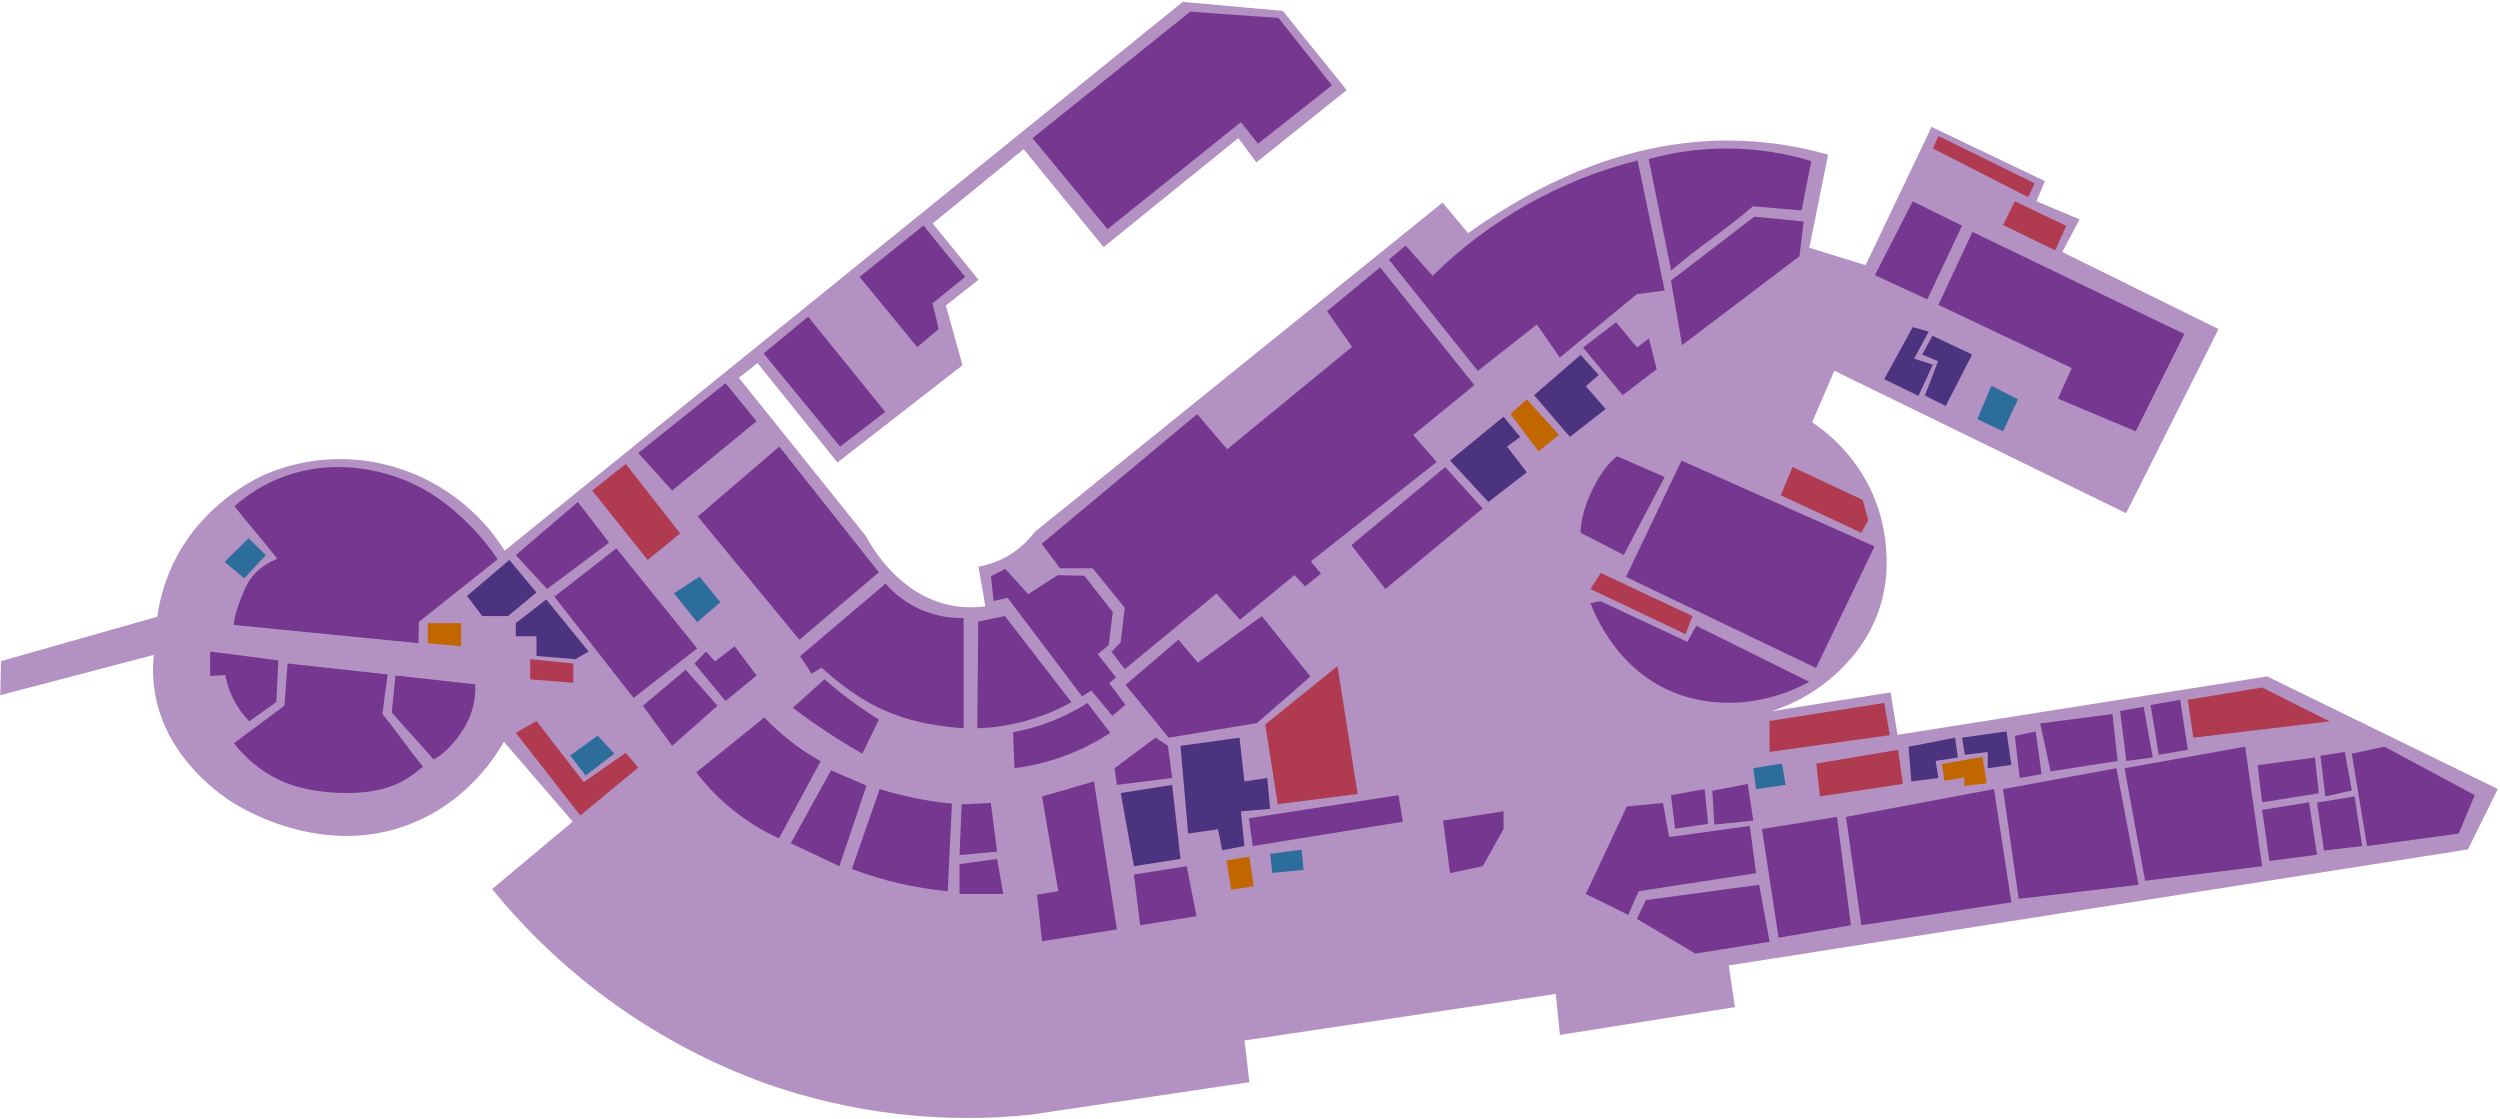
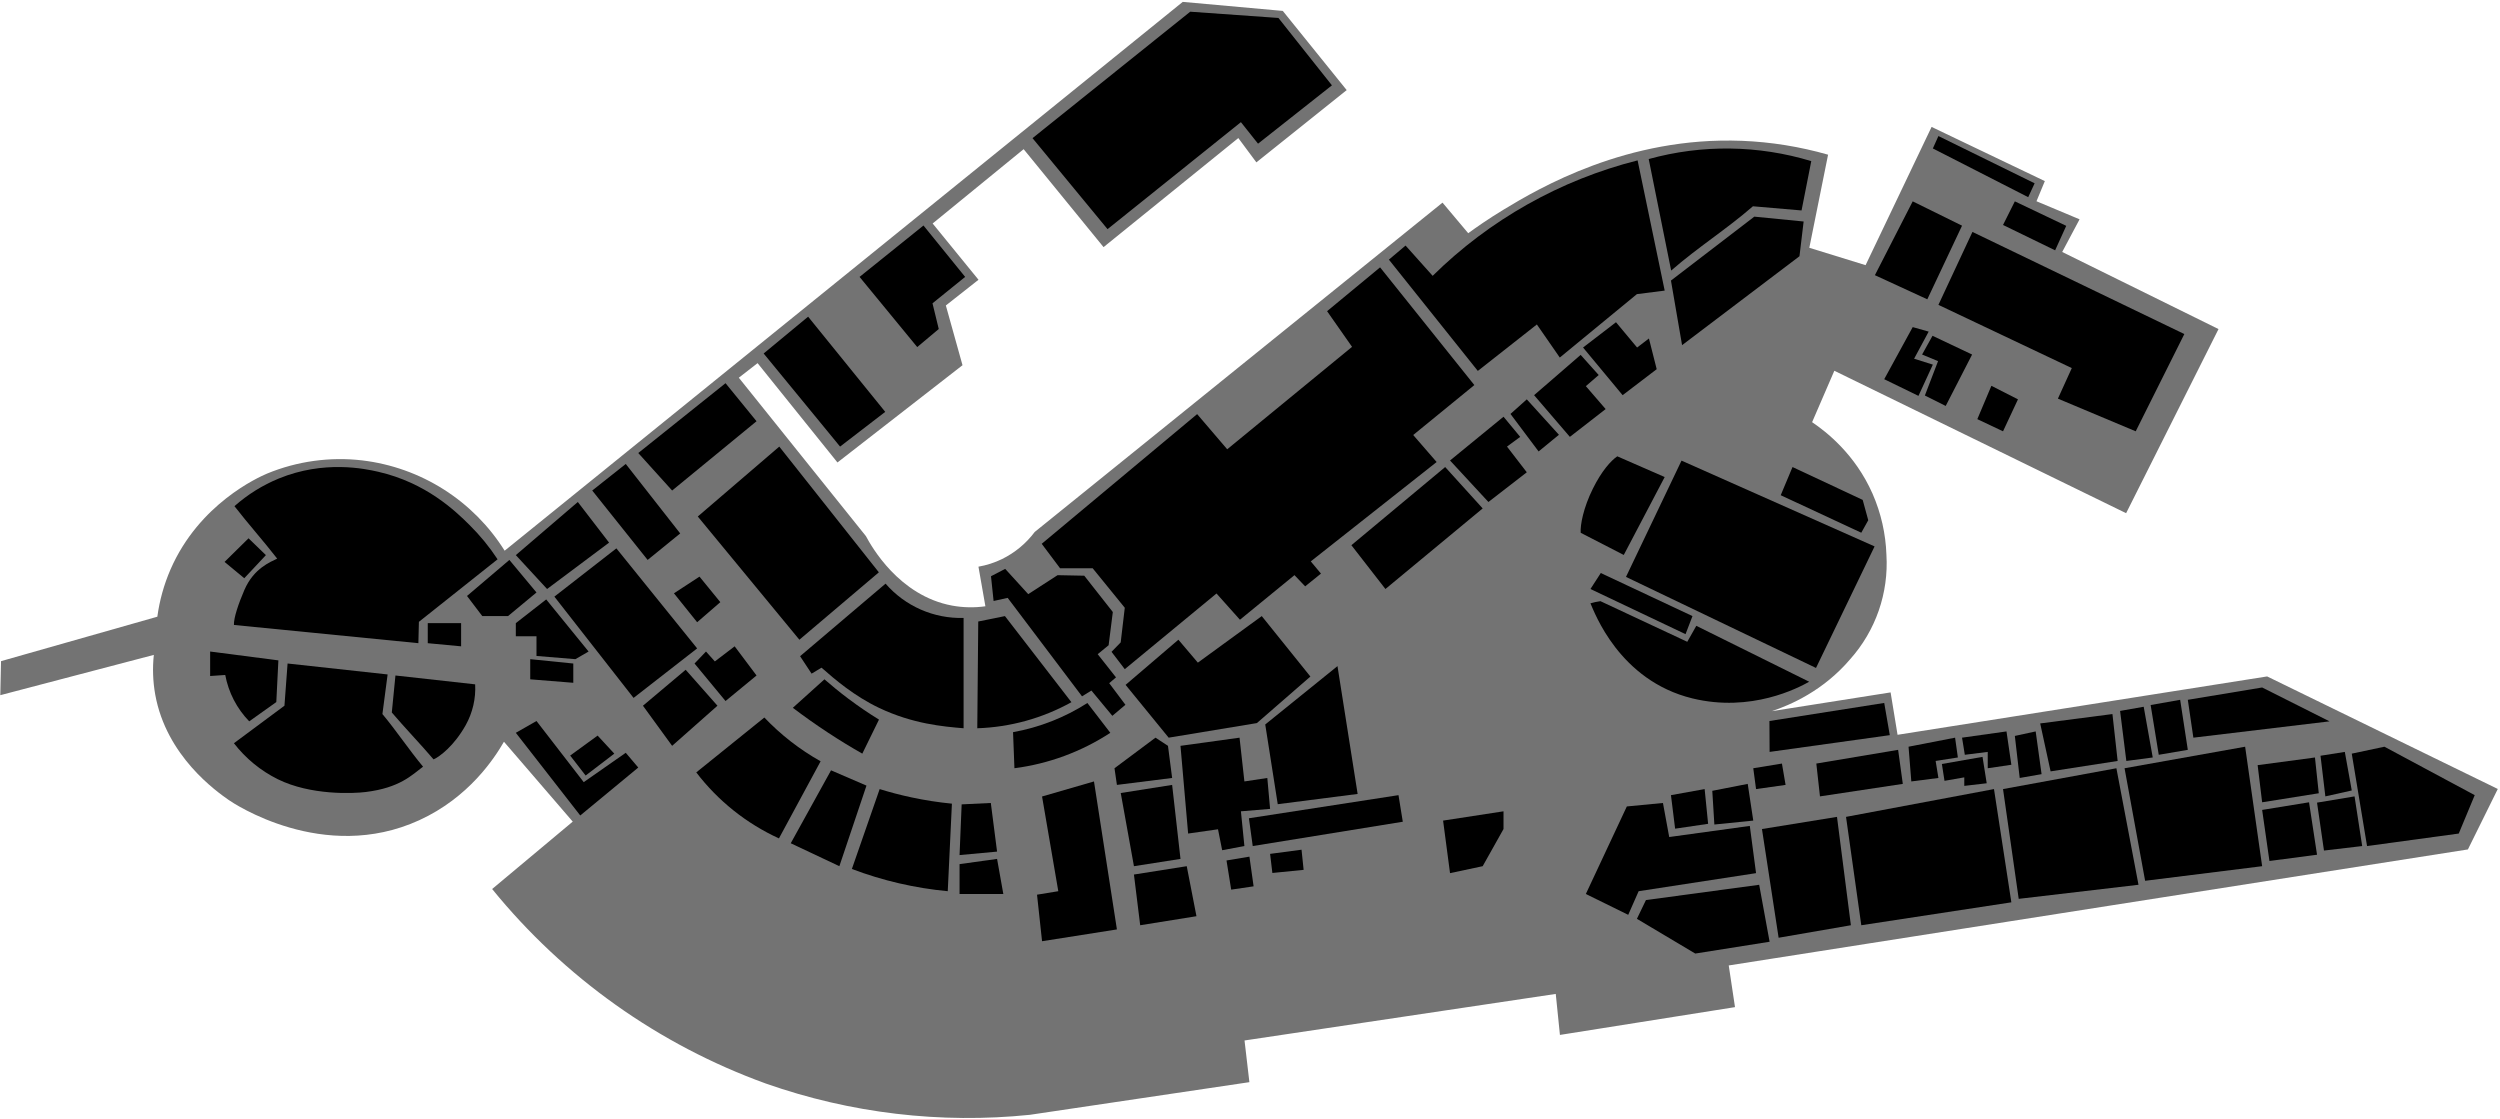
- <svg xmlns="http://www.w3.org/2000/svg" width="1120" height="501" viewBox="0 0 1120 501" fill="none">
+ <svg xmlns="http://www.w3.org/2000/svg" width="1120" height="501" viewBox="0 0 1120 501">
  <g id="SirIanWoodLevel2">
    <g id="_2nd_Floor">
-       <path id="Vector" opacity="0.55" d="M0.461 296.198L0.132 311.443L68.913 293.39C68.283 299.305 68.493 305.279 69.536 311.135C74.515 338.845 97.085 354.636 102.526 358.438C104.228 359.636 144.906 387.073 187.805 367.465C210.01 357.318 221.495 339.734 225.773 332.297L256.585 368.088L220.479 398.277C252.693 437.916 295.084 468.044 343.111 485.433C381.018 498.757 421.401 503.54 461.372 499.438L559.725 484.809C558.997 478.582 558.271 472.356 557.547 466.133L696.978 445.279L698.848 463.647L777.278 451.196C776.345 444.969 775.411 438.743 774.477 432.52L1105.62 380.546L1119.01 353.46L1015.68 303.04L850.106 329.188C849.061 322.858 848.022 316.527 846.99 310.197L793.77 318.6C801.928 315.883 816.773 309.574 828.937 295.26C834.574 288.926 838.906 281.541 841.683 273.53C844.46 265.518 845.628 257.037 845.12 248.573C844.802 239.132 842.692 229.838 838.902 221.186C831.066 203.406 818.104 193.371 811.823 189.134L821.78 166.102L952.5 229.904L993.893 147.426L923.866 112.882C926.457 107.998 929.05 103.122 931.646 98.253L912.346 90.158L916.086 81.131L865.351 56.86C855.496 77.504 845.641 98.148 835.786 118.792L810.576 111.012L818.979 69.304C806.409 65.7 793.453 63.612 780.387 63.086C728.96 61.069 689.569 84.248 673.638 93.897C666.713 98.099 661.265 101.915 657.763 104.478L646.244 90.781L463.557 238.314C459.707 243.457 454.694 247.615 448.929 250.45C445.579 252.079 442.017 253.232 438.347 253.874L441.457 271.612C436.494 272.313 431.45 272.209 426.52 271.304C402.711 266.871 390.337 244.694 387.928 240.177C368.937 216.526 349.957 192.874 330.989 169.218L339.392 162.685L375.183 207.187L431.205 163.616C428.716 154.695 426.228 145.773 423.74 136.852L438.369 125.333L417.823 100.123L458.592 66.825L494.39 110.711L554.767 61.846L562.855 72.735L603.317 40.369L574.683 4.886L529.866 0.845L226.082 246.717C219.143 235.637 209.811 226.251 198.771 219.249C187.73 212.247 175.261 207.807 162.28 206.256C147.795 204.569 133.12 206.603 119.64 212.166C115.775 213.826 89.214 225.639 76.385 255.121C73.46 261.872 71.476 268.992 70.489 276.283L0.461 296.198Z" fill="#75378F" />
+       <path id="Vector" opacity="0.55" d="M0.461 296.198L0.132 311.443L68.913 293.39C68.283 299.305 68.493 305.279 69.536 311.135C74.515 338.845 97.085 354.636 102.526 358.438C104.228 359.636 144.906 387.073 187.805 367.465C210.01 357.318 221.495 339.734 225.773 332.297L256.585 368.088L220.479 398.277C252.693 437.916 295.084 468.044 343.111 485.433C381.018 498.757 421.401 503.54 461.372 499.438L559.725 484.809C558.997 478.582 558.271 472.356 557.547 466.133L696.978 445.279L698.848 463.647L777.278 451.196C776.345 444.969 775.411 438.743 774.477 432.52L1105.62 380.546L1119.01 353.46L1015.68 303.04L850.106 329.188C849.061 322.858 848.022 316.527 846.99 310.197L793.77 318.6C801.928 315.883 816.773 309.574 828.937 295.26C834.574 288.926 838.906 281.541 841.683 273.53C844.46 265.518 845.628 257.037 845.12 248.573C844.802 239.132 842.692 229.838 838.902 221.186C831.066 203.406 818.104 193.371 811.823 189.134L821.78 166.102L952.5 229.904L993.893 147.426L923.866 112.882C926.457 107.998 929.05 103.122 931.646 98.253L912.346 90.158L916.086 81.131L865.351 56.86C855.496 77.504 845.641 98.148 835.786 118.792L810.576 111.012L818.979 69.304C806.409 65.7 793.453 63.612 780.387 63.086C728.96 61.069 689.569 84.248 673.638 93.897C666.713 98.099 661.265 101.915 657.763 104.478L646.244 90.781L463.557 238.314C459.707 243.457 454.694 247.615 448.929 250.45C445.579 252.079 442.017 253.232 438.347 253.874L441.457 271.612C436.494 272.313 431.45 272.209 426.52 271.304C402.711 266.871 390.337 244.694 387.928 240.177C368.937 216.526 349.957 192.874 330.989 169.218L339.392 162.685L375.183 207.187L431.205 163.616C428.716 154.695 426.228 145.773 423.74 136.852L438.369 125.333L417.823 100.123L458.592 66.825L494.39 110.711L554.767 61.846L562.855 72.735L603.317 40.369L574.683 4.886L529.866 0.845L226.082 246.717C219.143 235.637 209.811 226.251 198.771 219.249C187.73 212.247 175.261 207.807 162.28 206.256C147.795 204.569 133.12 206.603 119.64 212.166C115.775 213.826 89.214 225.639 76.385 255.121C73.46 261.872 71.476 268.992 70.489 276.283L0.461 296.198Z" class="room" />
    </g>
    <g id="N203">
-       <path id="Vector_2" d="M105.033 226.76C110.91 221.555 117.618 217.372 124.878 214.386C145.186 206.067 163.463 209.981 169.458 211.354C190.844 216.256 203.96 228.86 210.311 235.163C215.04 239.844 219.264 245.007 222.916 250.569L187.665 278.58L187.433 288.145L104.802 279.98C104.641 276.857 106.902 270.288 109.472 264.336C113.779 254.357 121.461 251.682 124.178 250.261C118.338 242.712 110.873 234.309 105.033 226.76Z" fill="#75378F" />
+       <path id="Vector_2" d="M105.033 226.76C110.91 221.555 117.618 217.372 124.878 214.386C145.186 206.067 163.463 209.981 169.458 211.354C190.844 216.256 203.96 228.86 210.311 235.163C215.04 239.844 219.264 245.007 222.916 250.569L187.665 278.58L187.433 288.145L104.802 279.98C104.641 276.857 106.902 270.288 109.472 264.336C113.779 254.357 121.461 251.682 124.178 250.261C118.338 242.712 110.873 234.309 105.033 226.76Z" class="room" />
    </g>
    <g id="N204">
-       <path id="Vector_3" d="M128.835 297.249C128.368 303.551 127.902 309.854 127.435 316.156L104.795 332.963C110.029 339.745 116.733 345.251 124.402 349.069C139.227 356.408 158.289 355.511 163.856 354.818C179.143 352.927 184.5 347.234 189.528 343.467C183.456 336.233 177.392 327.129 171.321 319.896L173.653 302.151L128.835 297.249Z" fill="#75378F" />
+       <path id="Vector_3" d="M128.835 297.249C128.368 303.551 127.902 309.854 127.435 316.156L104.795 332.963C110.029 339.745 116.733 345.251 124.402 349.069C139.227 356.408 158.289 355.511 163.856 354.818C179.143 352.927 184.5 347.234 189.528 343.467C183.456 336.233 177.392 327.129 171.321 319.896L173.653 302.151L128.835 297.249Z" class="room" />
    </g>
    <g id="N200a">
-       <path id="Vector_4" d="M177.16 302.62C176.624 308.143 176.08 313.668 175.529 319.195C181.208 325.883 188.547 333.509 194.226 340.203C196.943 339.027 203.442 334.16 208.673 324.798C211.756 319.244 213.213 312.934 212.874 306.59L177.16 302.62Z" fill="#75378F" />
+       <path id="Vector_4" d="M177.16 302.62C176.624 308.143 176.08 313.668 175.529 319.195C181.208 325.883 188.547 333.509 194.226 340.203C196.943 339.027 203.442 334.16 208.673 324.798C211.756 319.244 213.213 312.934 212.874 306.59L177.16 302.62Z" class="room" />
    </g>
    <g id="N204a">
-       <path id="Vector_5" d="M94.144 291.885V302.851L100.908 302.389C102.367 310.218 106.104 317.443 111.65 323.159L123.786 314.525C124.099 308.301 124.409 302.076 124.717 295.848L94.144 291.885Z" fill="#75378F" />
+       <path id="Vector_5" d="M94.144 291.885V302.851L100.908 302.389C102.367 310.218 106.104 317.443 111.65 323.159L123.786 314.525C124.099 308.301 124.409 302.076 124.717 295.848L94.144 291.885Z" class="room" />
    </g>
    <g id="N209a">
-       <path id="Vector_6" d="M231.088 248.692L258.861 224.89L272.867 243.097L245.094 263.874L231.088 248.692Z" fill="#75378F" />
+       <path id="Vector_6" d="M231.088 248.692L258.861 224.89L272.867 243.097L245.094 263.874L231.088 248.692Z" class="room" />
    </g>
    <g id="N209">
-       <path id="Vector_7" d="M248.364 267.291L276.137 245.667L312.32 290.484L283.84 312.662L248.364 267.291Z" fill="#75378F" />
+       <path id="Vector_7" d="M248.364 267.291L276.137 245.667L312.32 290.484L283.84 312.662L248.364 267.291Z" class="room" />
    </g>
    <g id="N212">
-       <path id="Vector_8" d="M288.042 316.163L307.18 300.057L321.423 316.163L301.116 334.132L288.042 316.163Z" fill="#75378F" />
+       <path id="Vector_8" d="M288.042 316.163L307.18 300.057L321.423 316.163L301.116 334.132L288.042 316.163Z" class="room" />
    </g>
    <g id="N213">
-       <path id="Vector_9" d="M311.15 297.256L316.283 291.885L320.254 296.318L329.126 289.553L338.93 302.62L325.037 314.062L311.15 297.256Z" fill="#75378F" />
+       <path id="Vector_9" d="M311.15 297.256L316.283 291.885L320.254 296.318L329.126 289.553L338.93 302.62L325.037 314.062L311.15 297.256Z" class="room" />
    </g>
    <g id="N216">
-       <path id="Vector_10" d="M312.607 231.395L349.112 200.072L393.726 256.402L358.125 286.598L312.607 231.395Z" fill="#75378F" />
+       <path id="Vector_10" d="M312.607 231.395L349.112 200.072L393.726 256.402L358.125 286.598L312.607 231.395Z" class="room" />
    </g>
    <g id="N215a">
-       <path id="Vector_11" d="M285.94 202.95L325.037 171.669L338.93 188.714L301.115 219.757L285.94 202.95Z" fill="#75378F" />
+       <path id="Vector_11" d="M285.94 202.95L325.037 171.669L338.93 188.714L301.115 219.757L285.94 202.95Z" class="room" />
    </g>
    <g id="N217">
-       <path id="Vector_12" d="M358.439 293.979L396.73 261.472C401.059 266.458 406.439 270.422 412.484 273.079C418.529 275.736 425.087 277.019 431.688 276.836V326.261C422.542 325.498 408.971 324.321 393.873 317.158C382.669 311.814 373.936 304.329 368.047 299.119L363.593 301.794L358.439 293.979Z" fill="#75378F" />
+       <path id="Vector_12" d="M358.439 293.979L396.73 261.472C401.059 266.458 406.439 270.422 412.484 273.079C418.529 275.736 425.087 277.019 431.688 276.836V326.261C422.542 325.498 408.971 324.321 393.873 317.158C382.669 311.814 373.936 304.329 368.047 299.119L363.593 301.794L358.439 293.979Z" class="room" />
    </g>
    <g id="N228">
-       <path id="Vector_13" d="M438.256 278.433L450.21 276.01L479.993 314.581C467.065 321.774 452.608 325.778 437.822 326.261L438.256 278.433Z" fill="#75378F" />
+       <path id="Vector_13" d="M438.256 278.433L450.21 276.01L479.993 314.581C467.065 321.774 452.608 325.778 437.822 326.261L438.256 278.433Z" class="room" />
    </g>
    <g id="N228-2">
-       <path id="Vector_14" d="M443.964 258.153L445.133 269.245L451.436 267.845L484.748 311.962L488.949 309.364C492.072 313.145 495.2 316.922 498.333 320.694L504.194 315.743L496.925 306.058L499.971 303.467L491.764 293.075L496.666 289.063C497.296 284.105 497.922 279.147 498.543 274.189L485.749 257.915L473.788 257.677L460.644 266.178L450.322 254.848L443.964 258.153Z" fill="#75378F" />
+       <path id="Vector_14" d="M443.964 258.153L445.133 269.245L451.436 267.845L484.748 311.962L488.949 309.364C492.072 313.145 495.2 316.922 498.333 320.694L504.194 315.743L496.925 306.058L499.971 303.467L491.764 293.075L496.666 289.063C497.296 284.105 497.922 279.147 498.543 274.189L485.749 257.915L473.788 257.677L460.644 266.178L450.322 254.848L443.964 258.153Z" class="room" />
    </g>
    <g id="N249">
-       <path id="Vector_15" d="M466.688 243.622L474.909 254.581H489.516L503.9 272.277L502.072 287.795L497.962 292.018L503.9 299.784L544.992 265.884L555.496 277.641L579.921 257.663L584.711 262.684L591.791 256.976L587.225 251.5L643.611 206.984L633.114 194.883L660.508 172.51L618.275 119.772L594.529 139.408L605.719 155.388L549.789 201.277L536.315 185.521L466.688 243.622Z" fill="#75378F" />
+       <path id="Vector_15" d="M466.688 243.622L474.909 254.581H489.516L503.9 272.277L502.072 287.795L497.962 292.018L503.9 299.784L544.992 265.884L555.496 277.641L579.921 257.663L584.711 262.684L591.791 256.976L587.225 251.5L643.611 206.984L633.114 194.883L660.508 172.51L618.275 119.772L594.529 139.408L605.719 155.388L549.789 201.277L536.315 185.521L466.688 243.622Z" class="room" />
    </g>
    <g id="N429g">
-       <path id="Vector_16" d="M622.224 116.313L629.696 110.011C633.735 114.534 637.78 119.056 641.832 123.575C667.286 98.468 698.982 80.61 733.644 71.846C737.692 91.295 741.737 110.744 745.78 130.192L733.336 131.768L698.785 160.185L688.519 145.36L662.063 166.172L622.224 116.313Z" fill="#75378F" />
+       <path id="Vector_16" d="M622.224 116.313L629.696 110.011C633.735 114.534 637.78 119.056 641.832 123.575C667.286 98.468 698.982 80.61 733.644 71.846C737.692 91.295 741.737 110.744 745.78 130.192L733.336 131.768L698.785 160.185L688.519 145.36L662.063 166.172L622.224 116.313Z" class="room" />
    </g>
    <g id="N249a">
-       <path id="Vector_17" d="M738.623 71.251C742.125 88.757 745.15 103.68 748.679 121.215C760.71 110.711 773.273 102.889 785.31 92.413L807.096 94.282C808.543 86.916 809.995 79.549 811.451 72.182C787.753 64.982 762.498 64.659 738.623 71.251Z" fill="#75378F" />
+       <path id="Vector_17" d="M738.623 71.251C742.125 88.757 745.15 103.68 748.679 121.215C760.71 110.711 773.273 102.889 785.31 92.413L807.096 94.282C808.543 86.916 809.995 79.549 811.451 72.182C787.753 64.982 762.498 64.659 738.623 71.251Z" class="room" />
    </g>
    <g id="N250">
-       <path id="Vector_18" d="M748.588 125.69L785.934 97.056L808.027 99.233L806.165 114.793L753.567 154.632L748.588 125.69Z" fill="#75378F" />
+       <path id="Vector_18" d="M748.588 125.69L785.934 97.056L808.027 99.233L806.165 114.793L753.567 154.632L748.588 125.69Z" class="room" />
    </g>
    <g id="N252">
-       <path id="Vector_19" d="M839.953 123.281L856.892 90.207L878.993 101.103L863.433 134.093L839.953 123.281Z" fill="#75378F" />
+       <path id="Vector_19" d="M839.953 123.281L856.892 90.207L878.993 101.103L863.433 134.093L839.953 123.281Z" class="room" />
    </g>
    <g id="N253">
-       <path id="Vector_20" d="M868.412 136.579L883.656 103.904L978.585 149.653L956.8 193.224L921.94 178.595L928.166 164.905L868.412 136.579Z" fill="#75378F" />
+       <path id="Vector_20" d="M868.412 136.579L883.656 103.904L978.585 149.653L956.8 193.224L921.94 178.595L928.166 164.905L868.412 136.579Z" class="room" />
    </g>
    <g id="N281">
-       <path id="Vector_21" d="M342.116 158.364L362.039 141.873L396.583 184.512L376.352 200.072L342.116 158.364Z" fill="#75378F" />
+       <path id="Vector_21" d="M342.116 158.364L362.039 141.873L396.583 184.512L376.352 200.072L342.116 158.364Z" class="room" />
    </g>
    <g id="N280">
-       <path id="Vector_22" d="M385.085 124.051L413.719 101.026L432.388 124.051L417.76 135.879L420.561 147.398L410.918 155.486L385.085 124.051Z" fill="#75378F" />
+       <path id="Vector_22" d="M385.085 124.051L413.719 101.026L432.388 124.051L417.76 135.879L420.561 147.398L410.918 155.486L385.085 124.051Z" class="room" />
    </g>
    <g id="N249f">
-       <path id="Vector_23" d="M462.563 61.888L533.213 5.243L572.737 8.044L596.707 38.233L563.598 64.374L555.93 54.724L496.176 102.658L462.563 61.888Z" fill="#75378F" />
+       <path id="Vector_23" d="M462.563 61.888L533.213 5.243L572.737 8.044L596.707 38.233L563.598 64.374L555.93 54.724L496.176 102.658L462.563 61.888Z" class="room" />
    </g>
    <g id="N249c">
-       <path id="Vector_24" d="M605.418 244.245L620.67 263.874L664.241 227.775L647.434 209.232L605.418 244.245Z" fill="#75378F" />
+       <path id="Vector_24" d="M605.418 244.245L620.67 263.874L664.241 227.775L647.434 209.232L605.418 244.245Z" class="room" />
    </g>
    <g id="N218">
-       <path id="Vector_25" d="M369.35 304.336L355.19 317.095C360.05 320.778 365.337 324.545 371.059 328.299C376.304 331.751 381.409 334.839 386.31 337.633L393.782 322.382C389.434 319.7 384.833 316.611 380.085 313.047C376.171 310.106 372.599 307.179 369.35 304.336Z" fill="#75378F" />
+       <path id="Vector_25" d="M369.35 304.336L355.19 317.095C360.05 320.778 365.337 324.545 371.059 328.299C376.304 331.751 381.409 334.839 386.31 337.633L393.782 322.382C389.434 319.7 384.833 316.611 380.085 313.047C376.171 310.106 372.599 307.179 369.35 304.336Z" class="room" />
    </g>
    <g id="N225">
-       <path id="Vector_26" d="M453.844 327.984C454.054 333.385 454.262 338.78 454.467 344.167C469.8 342.187 484.485 336.762 497.422 328.299L487.149 314.945C477.01 321.438 465.694 325.878 453.844 328.012V327.984Z" fill="#75378F" />
+       <path id="Vector_26" d="M453.844 327.984C454.054 333.385 454.262 338.78 454.467 344.167C469.8 342.187 484.485 336.762 497.422 328.299L487.149 314.945C477.01 321.438 465.694 325.878 453.844 328.012V327.984Z" class="room" />
    </g>
    <g id="N227">
-       <path id="Vector_27" d="M504.264 306.822L527.919 286.591L536.637 296.864L565.271 276.01L587.057 303.089L563.086 323.943L523.563 330.477L504.264 306.822Z" fill="#75378F" />
+       <path id="Vector_27" d="M504.264 306.822L527.919 286.591L536.637 296.864L565.271 276.01L587.057 303.089L563.086 323.943L523.563 330.477L504.264 306.822Z" class="room" />
    </g>
    <g id="N219">
-       <path id="Vector_28" d="M311.928 346.037L342.424 321.45C349.803 329.207 358.3 335.816 367.634 341.058L348.965 375.602C334.386 368.926 321.668 358.774 311.928 346.037Z" fill="#75378F" />
+       <path id="Vector_28" d="M311.928 346.037L342.424 321.45C349.803 329.207 358.3 335.816 367.634 341.058L348.965 375.602C334.386 368.926 321.668 358.774 311.928 346.037Z" class="room" />
    </g>
    <g id="N220">
-       <path id="Vector_29" d="M354.252 377.78L372.305 345.105L388.18 351.954L376.037 388.053L354.252 377.78Z" fill="#75378F" />
+       <path id="Vector_29" d="M354.252 377.78L372.305 345.105L388.18 351.954L376.037 388.053L354.252 377.78Z" class="room" />
    </g>
    <g id="N221">
-       <path id="Vector_30" d="M381.64 389.299C385.79 377.367 389.94 365.437 394.09 353.509C398.453 354.86 403.194 356.142 408.411 357.241C414.369 358.514 420.394 359.449 426.457 360.042C425.836 373.114 425.215 386.186 424.594 399.257C409.893 397.885 395.445 394.535 381.64 389.299Z" fill="#75378F" />
+       <path id="Vector_30" d="M381.64 389.299C385.79 377.367 389.94 365.437 394.09 353.509C398.453 354.86 403.194 356.142 408.411 357.241C414.369 358.514 420.394 359.449 426.457 360.042C425.836 373.114 425.215 386.186 424.594 399.257C409.893 397.885 395.445 394.535 381.64 389.299Z" class="room" />
    </g>
    <g id="N224">
-       <path id="Vector_31" d="M430.82 360.357L443.887 359.734C444.82 366.998 445.754 374.26 446.688 381.519L429.881 383.074C430.199 375.506 430.512 367.934 430.82 360.357Z" fill="#75378F" />
+       <path id="Vector_31" d="M430.82 360.357L443.887 359.734C444.82 366.998 445.754 374.26 446.688 381.519L429.881 383.074C430.199 375.506 430.512 367.934 430.82 360.357Z" class="room" />
    </g>
    <g id="N229">
-       <path id="Vector_32" d="M429.881 387.129L446.688 384.79L449.489 400.504H429.881V387.129Z" fill="#75378F" />
+       <path id="Vector_32" d="M429.881 387.129L446.688 384.79L449.489 400.504H429.881V387.129Z" class="room" />
    </g>
    <g id="N230">
-       <path id="Vector_33" d="M464.586 400.819L474.117 399.257L466.841 356.828L490.104 350.084L500.377 416.379L466.841 421.666L464.586 400.819Z" fill="#75378F" />
+       <path id="Vector_33" d="M464.586 400.819L474.117 399.257L466.841 356.828L490.104 350.084L500.377 416.379L466.841 421.666L464.586 400.819Z" class="room" />
    </g>
    <g id="N226">
-       <path id="Vector_34" d="M499.292 344.174L500.377 351.639L525.118 348.53L523.255 334.132L517.653 330.477L499.292 344.174Z" fill="#75378F" />
+       <path id="Vector_34" d="M499.292 344.174L500.377 351.639L525.118 348.53L523.255 334.132L517.653 330.477L499.292 344.174Z" class="room" />
    </g>
    <g id="N231">
-       <path id="Vector_35" d="M508.003 391.792L510.804 414.509L536.014 410.462L531.659 388.053L508.003 391.792Z" fill="#75378F" />
+       <path id="Vector_35" d="M508.003 391.792L510.804 414.509L536.014 410.462L531.659 388.053L508.003 391.792Z" class="room" />
    </g>
    <g id="N239">
-       <path id="Vector_36" d="M559.515 366.583L561.224 379.033L628.45 368.137L626.524 356.226L559.515 366.583Z" fill="#75378F" />
+       <path id="Vector_36" d="M559.515 366.583L561.224 379.033L628.45 368.137L626.524 356.226L559.515 366.583Z" class="room" />
    </g>
    <g id="N237">
-       <path id="Vector_37" d="M646.503 367.626L649.612 391.169L664.241 388.053L673.575 371.407V363.466L646.503 367.626Z" fill="#75378F" />
+       <path id="Vector_37" d="M646.503 367.626L649.612 391.169L664.241 388.053L673.575 371.407V363.466L646.503 367.626Z" class="room" />
    </g>
    <g id="N243">
-       <path id="Vector_38" d="M708.155 238.692L727.447 248.622L745.78 213.714L724.541 204.428C721.698 206.382 717.538 210.969 713.61 218.917C709.352 227.481 707.888 235.254 708.155 238.692Z" fill="#75378F" />
+       <path id="Vector_38" d="M708.155 238.692L727.447 248.622L745.78 213.714L724.541 204.428C721.698 206.382 717.538 210.969 713.61 218.917C709.352 227.481 707.888 235.254 708.155 238.692Z" class="room" />
    </g>
    <g id="NS201">
-       <path id="Vector_39" d="M710.458 400.504L728.82 361.289L745.003 359.734L747.804 374.986L783.91 370.007L786.711 391.169L734.114 399.257L729.443 409.845L710.458 400.504Z" fill="#75378F" />
+       <path id="Vector_39" d="M710.458 400.504L728.82 361.289L745.003 359.734L747.804 374.986L783.91 370.007L786.711 391.169L734.114 399.257L729.443 409.845L710.458 400.504Z" class="room" />
    </g>
    <g id="NS202">
-       <path id="Vector_40" d="M733.336 411.631L737.384 403.228L788.112 396.379L792.782 421.904L759.477 427.191L733.336 411.631Z" fill="#75378F" />
+       <path id="Vector_40" d="M733.336 411.631L737.384 403.228L788.112 396.379L792.782 421.904L759.477 427.191L733.336 411.631Z" class="room" />
    </g>
    <g id="NS205">
-       <path id="Vector_41" d="M789.358 371.407L822.971 365.959L829.196 414.509L796.823 420.111L789.358 371.407Z" fill="#75378F" />
+       <path id="Vector_41" d="M789.358 371.407L822.971 365.959L829.196 414.509L796.823 420.111L789.358 371.407Z" class="room" />
    </g>
    <g id="NS208a">
-       <path id="Vector_42" d="M827.019 365.959L833.86 414.509L901.086 404.243L893.306 353.509L827.019 365.959Z" fill="#75378F" />
+       <path id="Vector_42" d="M827.019 365.959L833.86 414.509L901.086 404.243L893.306 353.509L827.019 365.959Z" class="room" />
    </g>
    <g id="MS208b">
-       <path id="Vector_43" d="M897.354 353.509L904.385 402.682L958.046 396.379L948.144 344.174L897.354 353.509Z" fill="#75378F" />
+       <path id="Vector_43" d="M897.354 353.509L904.385 402.682L958.046 396.379L948.144 344.174L897.354 353.509Z" class="room" />
    </g>
    <g id="NS208c">
-       <path id="Vector_44" d="M951.8 344.174L961.015 394.593L1013.44 388.053L1005.82 334.524L951.8 344.174Z" fill="#75378F" />
+       <path id="Vector_44" d="M951.8 344.174L961.015 394.593L1013.44 388.053L1005.82 334.524L951.8 344.174Z" class="room" />
    </g>
    <g id="NS222">
-       <path id="Vector_45" d="M1053.59 337.633L1060.44 379.033L1101.52 373.431L1108.68 356.226L1068.22 334.524L1053.59 337.633Z" fill="#75378F" />
+       <path id="Vector_45" d="M1053.59 337.633L1060.44 379.033L1101.52 373.431L1108.68 356.226L1068.22 334.524L1053.59 337.633Z" class="room" />
    </g>
    <g id="NS221">
-       <path id="Vector_46" d="M1039.59 338.572L1050.48 336.856L1053.59 354.132L1041.76 356.779L1039.59 338.572Z" fill="#75378F" />
+       <path id="Vector_46" d="M1039.59 338.572L1050.48 336.856L1053.59 354.132L1041.76 356.779L1039.59 338.572Z" class="room" />
    </g>
    <g id="NS220">
-       <path id="Vector_47" d="M1038.03 359.58L1054.84 356.779L1058.26 379.033L1041.14 381.05L1038.03 359.58Z" fill="#75378F" />
+       <path id="Vector_47" d="M1038.03 359.58L1054.84 356.779L1058.26 379.033L1041.14 381.05L1038.03 359.58Z" class="room" />
    </g>
    <g id="NS219">
-       <path id="Vector_48" d="M1013.44 362.843L1034.45 359.426L1038.03 382.92L1016.71 385.721L1013.44 362.843Z" fill="#75378F" />
+       <path id="Vector_48" d="M1013.44 362.843L1034.45 359.426L1038.03 382.92L1016.71 385.721L1013.44 362.843Z" class="room" />
    </g>
    <g id="NS218">
-       <path id="Vector_49" d="M1011.42 342.773L1013.44 359.426L1038.81 355.378L1037.1 339.349L1011.42 342.773Z" fill="#75378F" />
+       <path id="Vector_49" d="M1011.42 342.773L1013.44 359.426L1038.81 355.378L1037.1 339.349L1011.42 342.773Z" class="room" />
    </g>
    <g id="NS217">
-       <path id="Vector_50" d="M963.487 315.848L976.715 313.516L980.14 335.925L967.122 338.145L963.487 315.848Z" fill="#75378F" />
+       <path id="Vector_50" d="M963.487 315.848L976.715 313.516L980.14 335.925L967.122 338.145L963.487 315.848Z" class="room" />
    </g>
    <g id="NS216">
-       <path id="Vector_51" d="M949.797 318.495L960.378 316.625L964.426 339.349L952.598 340.904L949.797 318.495Z" fill="#75378F" />
+       <path id="Vector_51" d="M949.797 318.495L960.378 316.625L964.426 339.349L952.598 340.904L949.797 318.495Z" class="room" />
    </g>
    <g id="NS215">
-       <path id="Vector_52" d="M914.006 324.097L946.373 319.896L948.704 340.904L918.67 345.575L914.006 324.097Z" fill="#75378F" />
+       <path id="Vector_52" d="M914.006 324.097L946.373 319.896L948.704 340.904L918.67 345.575L914.006 324.097Z" class="room" />
    </g>
    <g id="NS214">
-       <path id="Vector_53" d="M902.648 329.699L911.982 327.676L914.629 346.821L904.826 348.53L902.648 329.699Z" fill="#75378F" />
+       <path id="Vector_53" d="M902.648 329.699L911.982 327.676L914.629 346.821L904.826 348.53L902.648 329.699Z" class="room" />
    </g>
    <g id="NS203">
-       <path id="Vector_54" d="M748.588 356.226L750.451 371.246L765.234 369.069L763.679 353.509L748.588 356.226Z" fill="#75378F" />
+       <path id="Vector_54" d="M748.588 356.226L750.451 371.246L765.234 369.069L763.679 353.509L748.588 356.226Z" class="room" />
    </g>
    <g id="NS204">
-       <path id="Vector_55" d="M767.104 354.286L768.035 369.384L785.465 367.626L782.979 351.177L767.104 354.286Z" fill="#75378F" />
+       <path id="Vector_55" d="M767.104 354.286L768.035 369.384L785.465 367.626L782.979 351.177L767.104 354.286Z" class="room" />
    </g>
    <g id="N241">
-       <path id="Vector_56" d="M712.517 270.288C713.981 269.848 715.477 269.525 716.992 269.322L755.899 287.529L759.947 280.365L810.52 305.421C805.618 308.173 784.568 319.293 758.231 312.893C725.241 304.868 714.233 274.028 712.517 270.288Z" fill="#75378F" />
+       <path id="Vector_56" d="M712.517 270.288C713.981 269.848 715.477 269.525 716.992 269.322L755.899 287.529L759.947 280.365L810.52 305.421C805.618 308.173 784.568 319.293 758.231 312.893C725.241 304.868 714.233 274.028 712.517 270.288Z" class="room" />
    </g>
    <g id="N247">
-       <path id="Vector_57" d="M709.212 155.689L723.967 144.359L733.42 155.689L738.721 151.642L742.202 165.395L726.936 177.041L709.212 155.689Z" fill="#75378F" />
+       <path id="Vector_57" d="M709.212 155.689L723.967 144.359L733.42 155.689L738.721 151.642L742.202 165.395L726.936 177.041L709.212 155.689Z" class="room" />
    </g>
    <g id="N242">
-       <path id="Vector_58" d="M753.322 206.354L728.441 258.454L813.566 299.245L839.812 244.792L753.322 206.354Z" fill="#75378F" />
+       <path id="Vector_58" d="M753.322 206.354L728.441 258.454L813.566 299.245L839.812 244.792L753.322 206.354Z" class="room" />
    </g>
    <g id="Bathroom_1">
-       <path id="Vector_59" d="M502.093 355.273L525.118 351.639L528.858 384.79L508.004 388.053L502.093 355.273Z" fill="#4B337F" />
+       <path id="Vector_59" d="M502.093 355.273L525.118 351.639L528.858 384.79L508.004 388.053L502.093 355.273Z" class="bathroom" />
    </g>
    <g id="Bathroom_2">
-       <path id="Vector_60" d="M528.857 334.132L532.282 373.431L545.664 371.52L547.527 380.896L557.491 379.033L555.93 363.466L569.004 362.381L567.757 348.53L557.491 350.084L555.314 330.477L528.857 334.132Z" fill="#4B337F" />
+       <path id="Vector_60" d="M528.857 334.132L532.282 373.431L545.664 371.52L547.527 380.896L557.491 379.033L555.93 363.466L569.004 362.381L567.757 348.53L557.491 350.084L555.314 330.477L528.857 334.132Z" class="bathroom" />
    </g>
    <g id="Bathroom_3">
-       <path id="Vector_61" d="M649.612 206.298L673.575 186.69L681.047 195.717L675.137 200.072L684.002 211.585L666.811 224.89L649.612 206.298Z" fill="#4B337F" />
+       <path id="Vector_61" d="M649.612 206.298L673.575 186.69L681.047 195.717L675.137 200.072L684.002 211.585L666.811 224.89L649.612 206.298Z" class="bathroom" />
    </g>
    <g id="Bathroom_4">
-       <path id="Vector_62" d="M687.272 177.04L708.127 158.987L716.215 168.014L710.458 172.993L719.331 183.266L703.302 195.717L687.272 177.04Z" fill="#4B337F" />
+       <path id="Vector_62" d="M687.272 177.04L708.127 158.987L716.215 168.014L710.458 172.993L719.331 183.266L703.302 195.717L687.272 177.04Z" class="bathroom" />
    </g>
    <g id="Bathroom_5">
-       <path id="Vector_63" d="M856.892 146.544L844.133 169.884L859.469 177.356L865.918 163.35L857.515 160.703L864.049 148.56L856.892 146.544Z" fill="#4B337F" />
+       <path id="Vector_63" d="M856.892 146.544L844.133 169.884L859.469 177.356L865.918 163.35L857.515 160.703L864.049 148.56L856.892 146.544Z" class="bathroom" />
    </g>
    <g id="Bathroom_6">
-       <path id="Vector_64" d="M862.34 177.195L871.675 181.865L883.502 158.833L865.765 150.43L861.094 158.833L868.25 161.789L862.34 177.195Z" fill="#4B337F" />
+       <path id="Vector_64" d="M862.34 177.195L871.675 181.865L883.502 158.833L865.765 150.43L861.094 158.833L868.25 161.789L862.34 177.195Z" class="bathroom" />
    </g>
    <g id="Bathroom_7">
-       <path id="Vector_65" d="M855.029 334.524L856.269 350.084L868.411 348.53L867.165 340.904L877.123 339.349L875.876 330.477L855.029 334.524Z" fill="#4B337F" />
+       <path id="Vector_65" d="M855.029 334.524L856.269 350.084L868.411 348.53L867.165 340.904L877.123 339.349L875.876 330.477L855.029 334.524Z" class="bathroom" />
    </g>
    <g id="Bathroom_8">
-       <path id="Vector_66" d="M878.993 330.477L880.239 338.145L890.505 336.856V344.174L901.086 342.619L898.908 327.676L878.993 330.477Z" fill="#4B337F" />
+       <path id="Vector_66" d="M878.993 330.477L880.239 338.145L890.505 336.856V344.174L901.086 342.619L898.908 327.676L878.993 330.477Z" class="bathroom" />
    </g>
    <g id="Bathroom_9">
-       <path id="Vector_67" d="M209.219 266.99L216.068 276.01H227.587L240.346 265.429L228.204 250.849L209.219 266.99Z" fill="#4B337F" />
+       <path id="Vector_67" d="M209.219 266.99L216.068 276.01H227.587L240.346 265.429L228.204 250.849L209.219 266.99Z" class="bathroom" />
    </g>
    <g id="Bathroom_10">
-       <path id="Vector_68" d="M231.088 279.161V285.036H240.346V293.867L257.776 295.309L263.686 291.885L244.702 268.545L231.088 279.161Z" fill="#4B337F" />
+       <path id="Vector_68" d="M231.088 279.161V285.036H240.346V293.867L257.776 295.309L263.686 291.885L244.702 268.545L231.088 279.161Z" class="bathroom" />
    </g>
    <g id="Accessible_toilet_1">
-       <path id="Vector_69" d="M191.635 279.161H206.579V289.553L191.635 288.152V279.161Z" fill="#C26700" />
+       <path id="Vector_69" d="M191.635 279.161H206.579V289.553L191.635 288.152V279.161Z" class="accessible-toilet" />
    </g>
    <g id="Accessible_toilet_2">
-       <path id="Vector_70" d="M549.473 385.49L559.746 383.774L561.616 397.079L551.574 398.557L549.473 385.49Z" fill="#C26700" />
+       <path id="Vector_70" d="M549.473 385.49L559.746 383.774L561.616 397.079L551.574 398.557L549.473 385.49Z" class="accessible-toilet" />
    </g>
    <g id="Accessible_toilet_3">
-       <path id="Vector_71" d="M676.691 185.444L684.002 178.91L698.4 194.778L689.296 202.25L676.691 185.444Z" fill="#C26700" />
+       <path id="Vector_71" d="M676.691 185.444L684.002 178.91L698.4 194.778L689.296 202.25L676.691 185.444Z" class="accessible-toilet" />
    </g>
    <g id="Layer_73">
-       <path id="Vector_72" d="M869.966 342.269L871.136 349.811L880.001 348.257V352.073L890.043 350.904L888.173 339.076L869.966 342.269Z" fill="#C26700" />
+       <path id="Vector_72" d="M869.966 342.269L871.136 349.811L880.001 348.257V352.073L890.043 350.904L888.173 339.076L869.966 342.269Z" class="accessible-toilet" />
    </g>
    <g id="Lift_1">
-       <path id="Vector_73" d="M255.437 338.495L262.363 347.437L275.206 337.633L267.734 329.545L255.437 338.495Z" fill="#2D6D9C" />
+       <path id="Vector_73" d="M255.437 338.495L262.363 347.437L275.206 337.633L267.734 329.545L255.437 338.495Z" class="lift" />
    </g>
    <g id="Liftt_2">
-       <path id="Vector_74" d="M301.928 265.8L313.37 258.328L322.705 269.77L312.32 278.755L301.928 265.8Z" fill="#2D6D9C" />
+       <path id="Vector_74" d="M301.928 265.8L313.37 258.328L322.705 269.77L312.32 278.755L301.928 265.8Z" class="lift" />
    </g>
    <g id="Lift_3">
-       <path id="Vector_75" d="M569.004 382.535L583.086 380.665L584.025 389.692L570.019 391.092L569.004 382.535Z" fill="#2D6D9C" />
+       <path id="Vector_75" d="M569.004 382.535L583.086 380.665L584.025 389.692L570.019 391.092L569.004 382.535Z" class="lift" />
    </g>
    <g id="Lift_4">
-       <path id="Vector_76" d="M785.464 344.174L786.711 353.509L799.939 351.639L798.307 342.073L785.464 344.174Z" fill="#2D6D9C" />
+       <path id="Vector_76" d="M785.464 344.174L786.711 353.509L799.939 351.639L798.307 342.073L785.464 344.174Z" class="lift" />
    </g>
    <g id="Lift_5">
-       <path id="Vector_77" d="M892.144 172.839L904.048 178.91L897.354 193.224L885.841 187.776L892.144 172.839Z" fill="#2D6D9C" />
+       <path id="Vector_77" d="M892.144 172.839L904.048 178.91L897.354 193.224L885.841 187.776L892.144 172.839Z" class="lift" />
    </g>
    <g id="Lift_6">
-       <path id="Vector_78" d="M100.6 251.738L111.342 241.157L119.122 248.692L109.431 259.049L100.6 251.738Z" fill="#2D6D9C" />
+       <path id="Vector_78" d="M100.6 251.738L111.342 241.157L119.122 248.692L109.431 259.049L100.6 251.738Z" class="lift" />
    </g>
    <g id="stairs_1">
-       <path id="Vector_79" d="M237.545 295.309V304.336L256.837 305.89V297.256L237.545 295.309Z" fill="#B03A4F" />
+       <path id="Vector_79" d="M237.545 295.309V304.336L256.837 305.89V297.256L237.545 295.309Z" class="stair" />
    </g>
    <g id="stairs_2">
-       <path id="Vector_80" d="M231.088 328.299L259.954 365.336L285.941 343.859L280.338 337.248L261.508 350.399L240.346 323.012L231.088 328.299Z" fill="#B03A4F" />
+       <path id="Vector_80" d="M231.088 328.299L259.954 365.336L285.941 343.859L280.338 337.248L261.508 350.399L240.346 323.012L231.088 328.299Z" class="stair" />
    </g>
    <g id="stairs_3">
-       <path id="Vector_81" d="M265.318 219.757L280.339 207.852L304.729 238.979L290.142 250.849L265.318 219.757Z" fill="#B03A4F" />
+       <path id="Vector_81" d="M265.318 219.757L280.339 207.852L304.729 238.979L290.142 250.849L265.318 219.757Z" class="stair" />
    </g>
    <g id="stairs_4">
-       <path id="Vector_82" d="M599.193 298.418L566.826 324.566L572.428 360.28L608.219 355.686L599.193 298.418Z" fill="#B03A4F" />
+       <path id="Vector_82" d="M599.193 298.418L566.826 324.566L572.428 360.28L608.219 355.686L599.193 298.418Z" class="stair" />
    </g>
    <g id="stairs_5">
-       <path id="Vector_83" d="M717.153 256.717L712.524 263.874L755.122 284.105L758.231 276.01L717.153 256.717Z" fill="#B03A4F" />
+       <path id="Vector_83" d="M717.153 256.717L712.524 263.874L755.122 284.105L758.231 276.01L717.153 256.717Z" class="stair" />
    </g>
    <g id="stairs_6">
-       <path id="Vector_84" d="M803.048 209.232L797.761 221.858L833.86 238.664L836.976 233.062L834.483 223.952L803.048 209.232Z" fill="#B03A4F" />
+       <path id="Vector_84" d="M803.048 209.232L797.761 221.858L833.86 238.664L836.976 233.062L834.483 223.952L803.048 209.232Z" class="stair" />
    </g>
    <g id="stairs_7">
-       <path id="Vector_85" d="M902.648 90.207L897.354 100.788L920.694 112.146L925.673 101.18L902.648 90.207Z" fill="#B03A4F" />
+       <path id="Vector_85" d="M902.648 90.207L897.354 100.788L920.694 112.146L925.673 101.18L902.648 90.207Z" class="stair" />
    </g>
    <g id="stairs_8">
-       <path id="Vector_86" d="M868.411 60.95L911.513 82.119L908.635 88.337L865.918 66.51L868.411 60.95Z" fill="#B03A4F" />
+       <path id="Vector_86" d="M868.411 60.95L911.513 82.119L908.635 88.337L865.918 66.51L868.411 60.95Z" class="stair" />
    </g>
    <g id="stairs_9">
-       <path id="Vector_87" d="M792.705 323.012L844.133 314.917L846.626 329.349L792.782 336.856L792.705 323.012Z" fill="#B03A4F" />
+       <path id="Vector_87" d="M792.705 323.012L844.133 314.917L846.626 329.349L792.782 336.856L792.705 323.012Z" class="stair" />
    </g>
    <g id="stairs_10">
-       <path id="Vector_88" d="M813.713 342.073L815.345 356.779L852.459 351.177L850.358 335.925L813.713 342.073Z" fill="#B03A4F" />
+       <path id="Vector_88" d="M813.713 342.073L815.345 356.779L852.459 351.177L850.358 335.925L813.713 342.073Z" class="stair" />
    </g>
    <g id="stairs_11">
-       <path id="Vector_89" d="M980.14 313.516L982.626 330.477L1043.63 323.166L1013.44 307.991L980.14 313.516Z" fill="#B03A4F" />
+       <path id="Vector_89" d="M980.14 313.516L982.626 330.477L1043.63 323.166L1013.44 307.991L980.14 313.516Z" class="stair" />
    </g>
  </g>
</svg>
